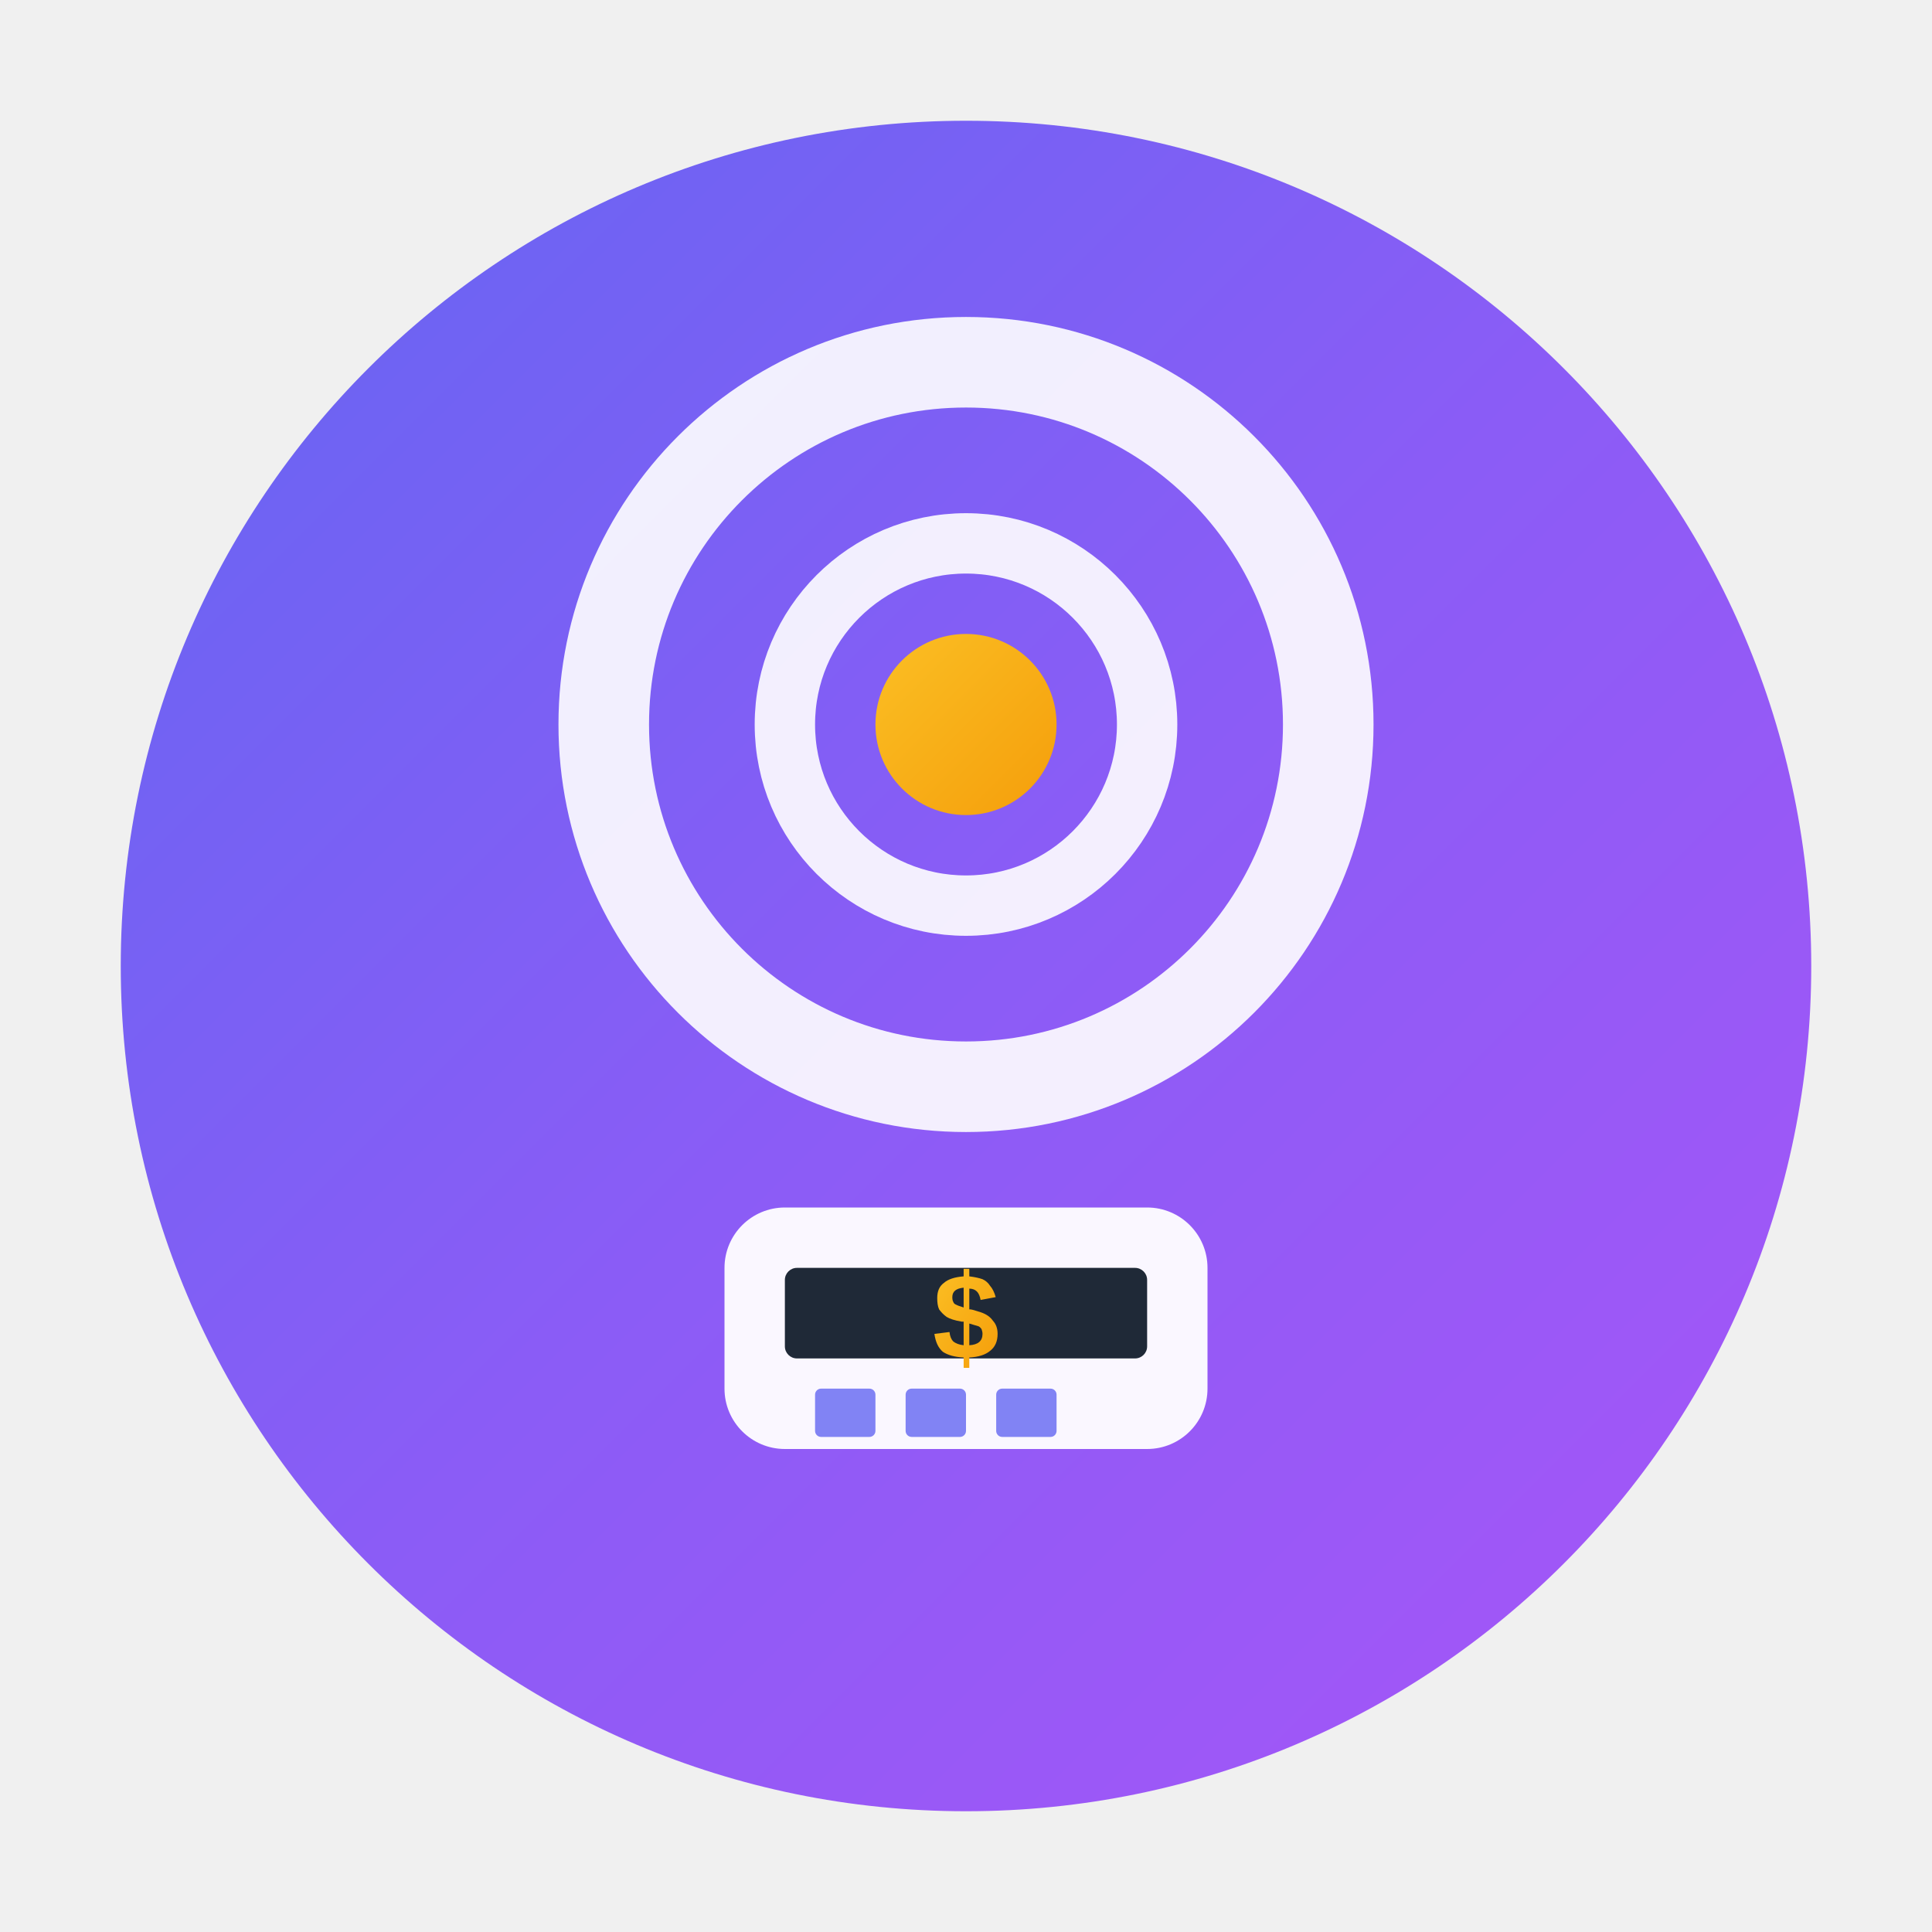
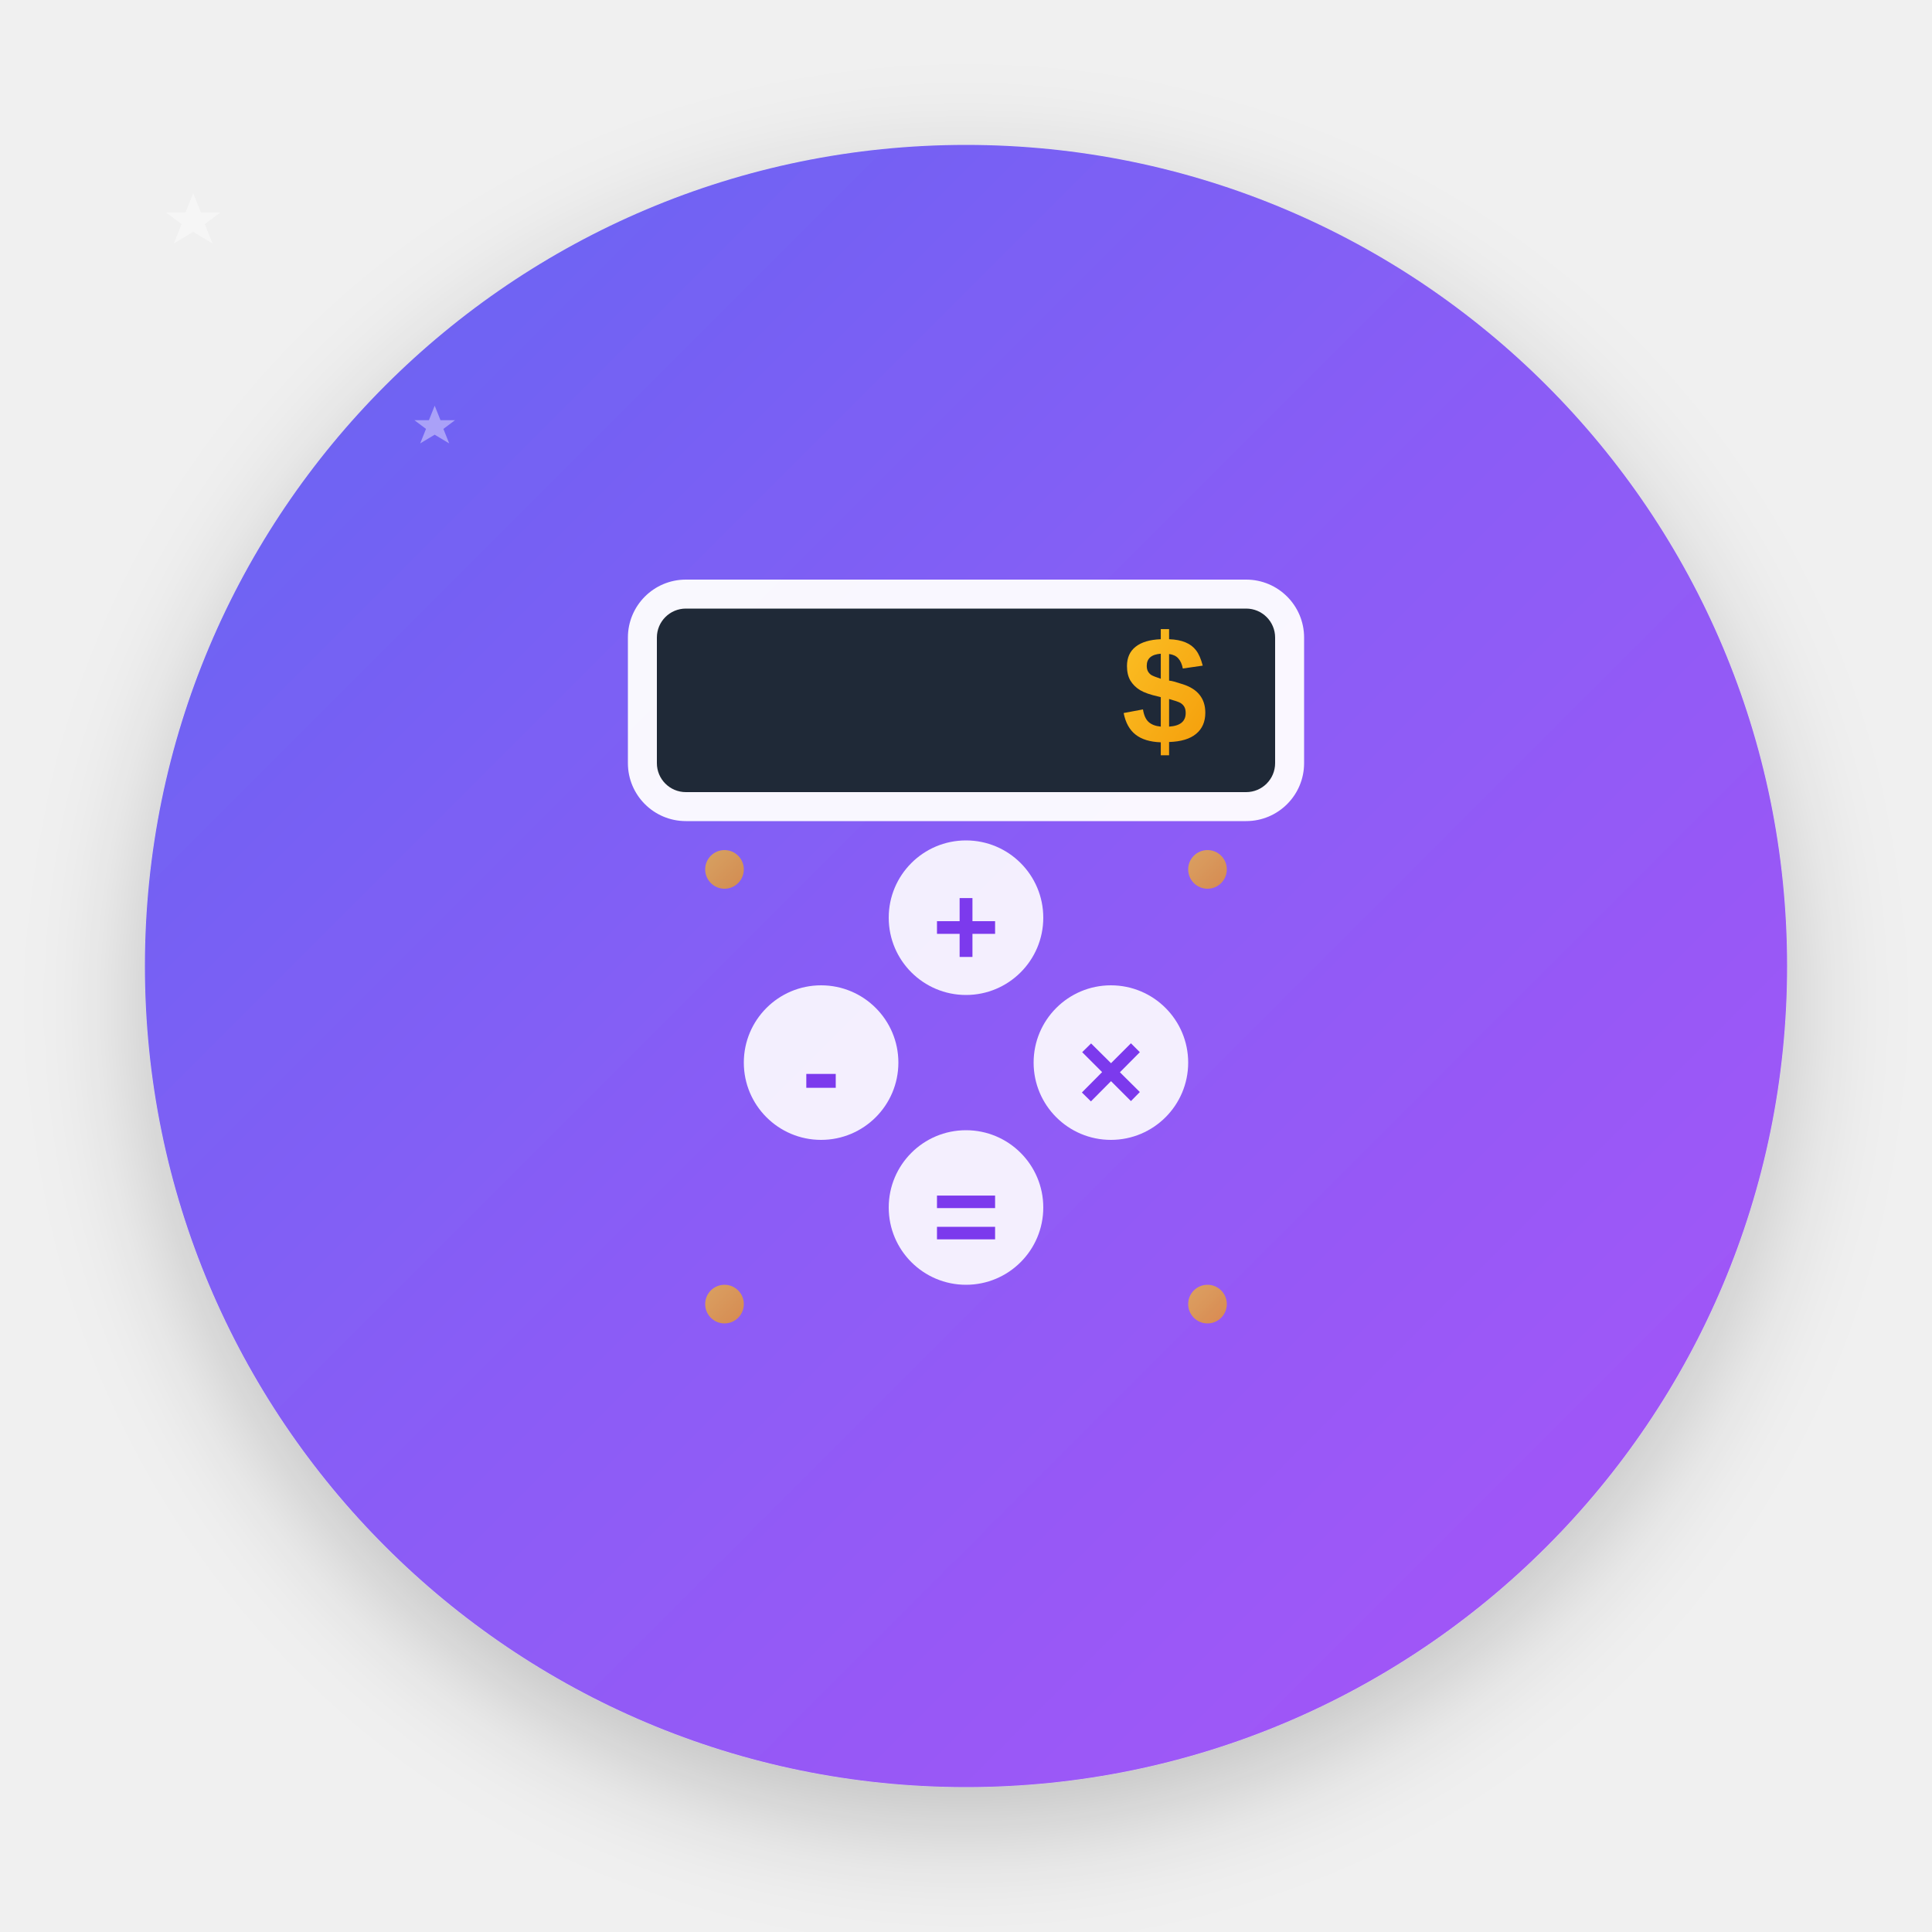
- <svg xmlns="http://www.w3.org/2000/svg" width="32" height="32" viewBox="0 0 32 32">
+ <svg xmlns="http://www.w3.org/2000/svg" width="200" height="200" viewBox="0 0 200 200">
  <defs>
-     <linearGradient id="grad32" x1="0%" y1="0%" x2="100%" y2="100%">
+     <linearGradient id="mainGradient" x1="0%" y1="0%" x2="100%" y2="100%">
      <stop offset="0%" style="stop-color:#6366f1;stop-opacity:1" />
      <stop offset="50%" style="stop-color:#8b5cf6;stop-opacity:1" />
      <stop offset="100%" style="stop-color:#a855f7;stop-opacity:1" />
    </linearGradient>
-     <linearGradient id="gold32" x1="0%" y1="0%" x2="100%" y2="100%">
+     <linearGradient id="goldGradient" x1="0%" y1="0%" x2="100%" y2="100%">
      <stop offset="0%" style="stop-color:#fbbf24;stop-opacity:1" />
      <stop offset="100%" style="stop-color:#f59e0b;stop-opacity:1" />
    </linearGradient>
+     <filter id="softGlow" x="-50%" y="-50%" width="200%" height="200%">
+       <feDropShadow dx="0" dy="4" stdDeviation="6" flood-color="#000000" flood-opacity="0.2" />
+     </filter>
  </defs>
-   <circle cx="16" cy="16" r="14" fill="url(#grad32)" />
-   <g transform="translate(16, 12)">
-     <circle cx="0" cy="0" r="6" fill="none" stroke="white" stroke-width="1.5" opacity="0.9" />
-     <circle cx="0" cy="0" r="3" fill="none" stroke="white" stroke-width="1" opacity="0.9" />
-     <circle cx="0" cy="0" r="1.5" fill="url(#gold32)" />
-   </g>
-   <g transform="translate(16, 22)">
-     <rect x="-4" y="-2" width="8" height="4" rx="1" fill="white" opacity="0.95" />
-     <rect x="-3" y="-1" width="6" height="1.5" rx="0.2" fill="#1f2937" />
-     <text x="0" y="0.5" text-anchor="middle" font-family="Arial, sans-serif" font-size="2" font-weight="bold" fill="url(#gold32)">$</text>
-     <g fill="#6366f1" opacity="0.8">
-       <rect x="-2.5" y="1" width="1" height="0.8" rx="0.1" />
-       <rect x="-1" y="1" width="1" height="0.8" rx="0.1" />
-       <rect x="0.5" y="1" width="1" height="0.8" rx="0.1" />
+   <circle cx="100" cy="100" r="85" fill="url(#mainGradient)" filter="url(#softGlow)" />
+   <g transform="translate(100, 100)">
+     <rect x="-35" y="-40" width="70" height="25" rx="6" fill="white" opacity="0.95" />
+     <rect x="-32" y="-37" width="64" height="19" rx="3" fill="#1f2937" />
+     <text x="25" y="-23" text-anchor="end" font-family="Arial" font-size="16" font-weight="bold" fill="url(#goldGradient)">$</text>
+     <g fill="white" opacity="0.9">
+       <circle cx="0" cy="-5" r="8" />
+       <circle cx="-15" cy="10" r="8" />
+       <circle cx="15" cy="10" r="8" />
+       <circle cx="0" cy="25" r="8" />
+     </g>
+     <g fill="#7c3aed" font-family="Arial" font-size="12" font-weight="bold" text-anchor="middle">
+       <text x="0" y="0">+</text>
+       <text x="-15" y="15">-</text>
+       <text x="15" y="15">×</text>
+       <text x="0" y="30">=</text>
+     </g>
+     <g fill="url(#goldGradient)" opacity="0.7">
+       <circle cx="-25" cy="-10" r="2" />
+       <circle cx="25" cy="-10" r="2" />
+       <circle cx="-25" cy="35" r="2" />
+       <circle cx="25" cy="35" r="2" />
    </g>
  </g>
+   <g fill="white" opacity="0.4">
+     <polygon points="50,50 52,55 57,55 53,58 55,63 50,60 45,63 47,58 43,55 48,55" transform="scale(0.4)" />
+     <polygon points="150,140 152,145 157,145 153,148 155,153 150,150 145,153 147,148 143,145 148,145" transform="scale(0.3)" />
+   </g>
</svg>
